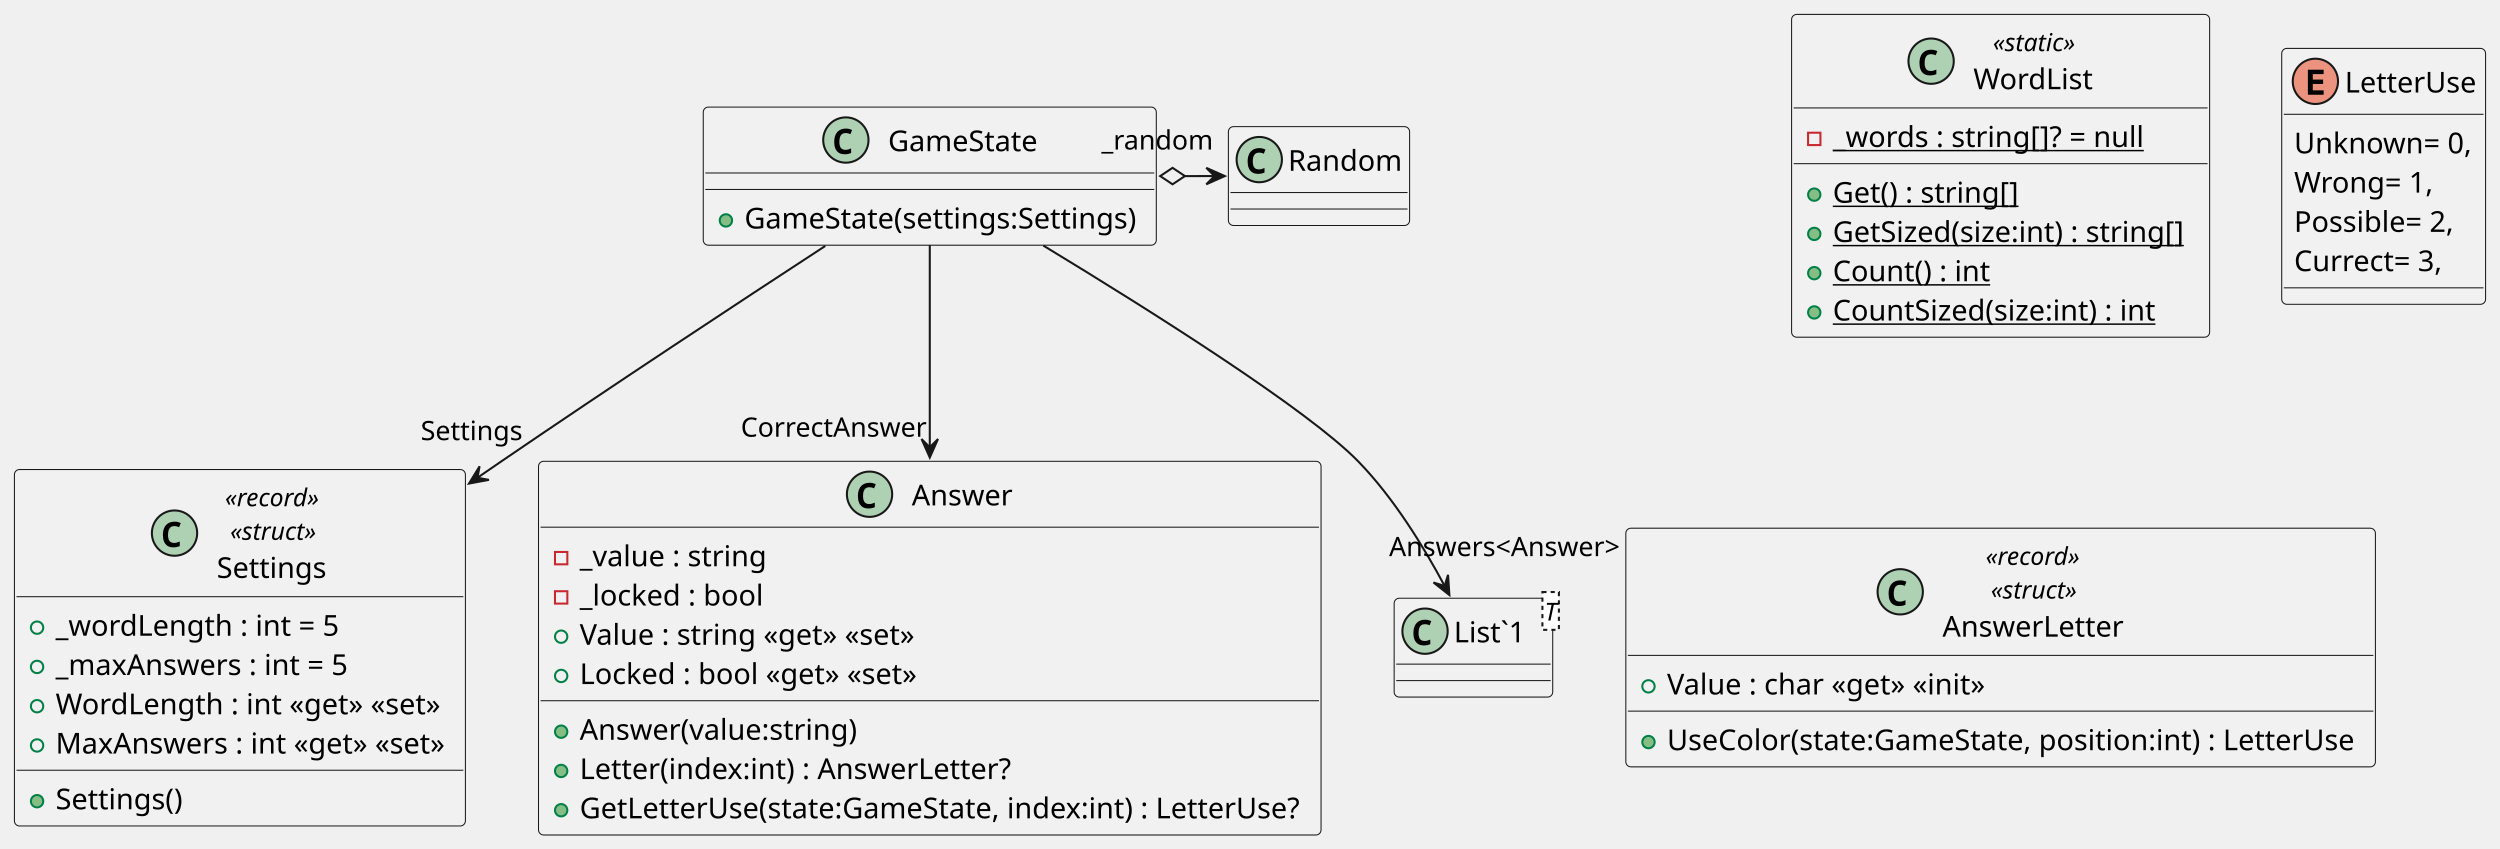
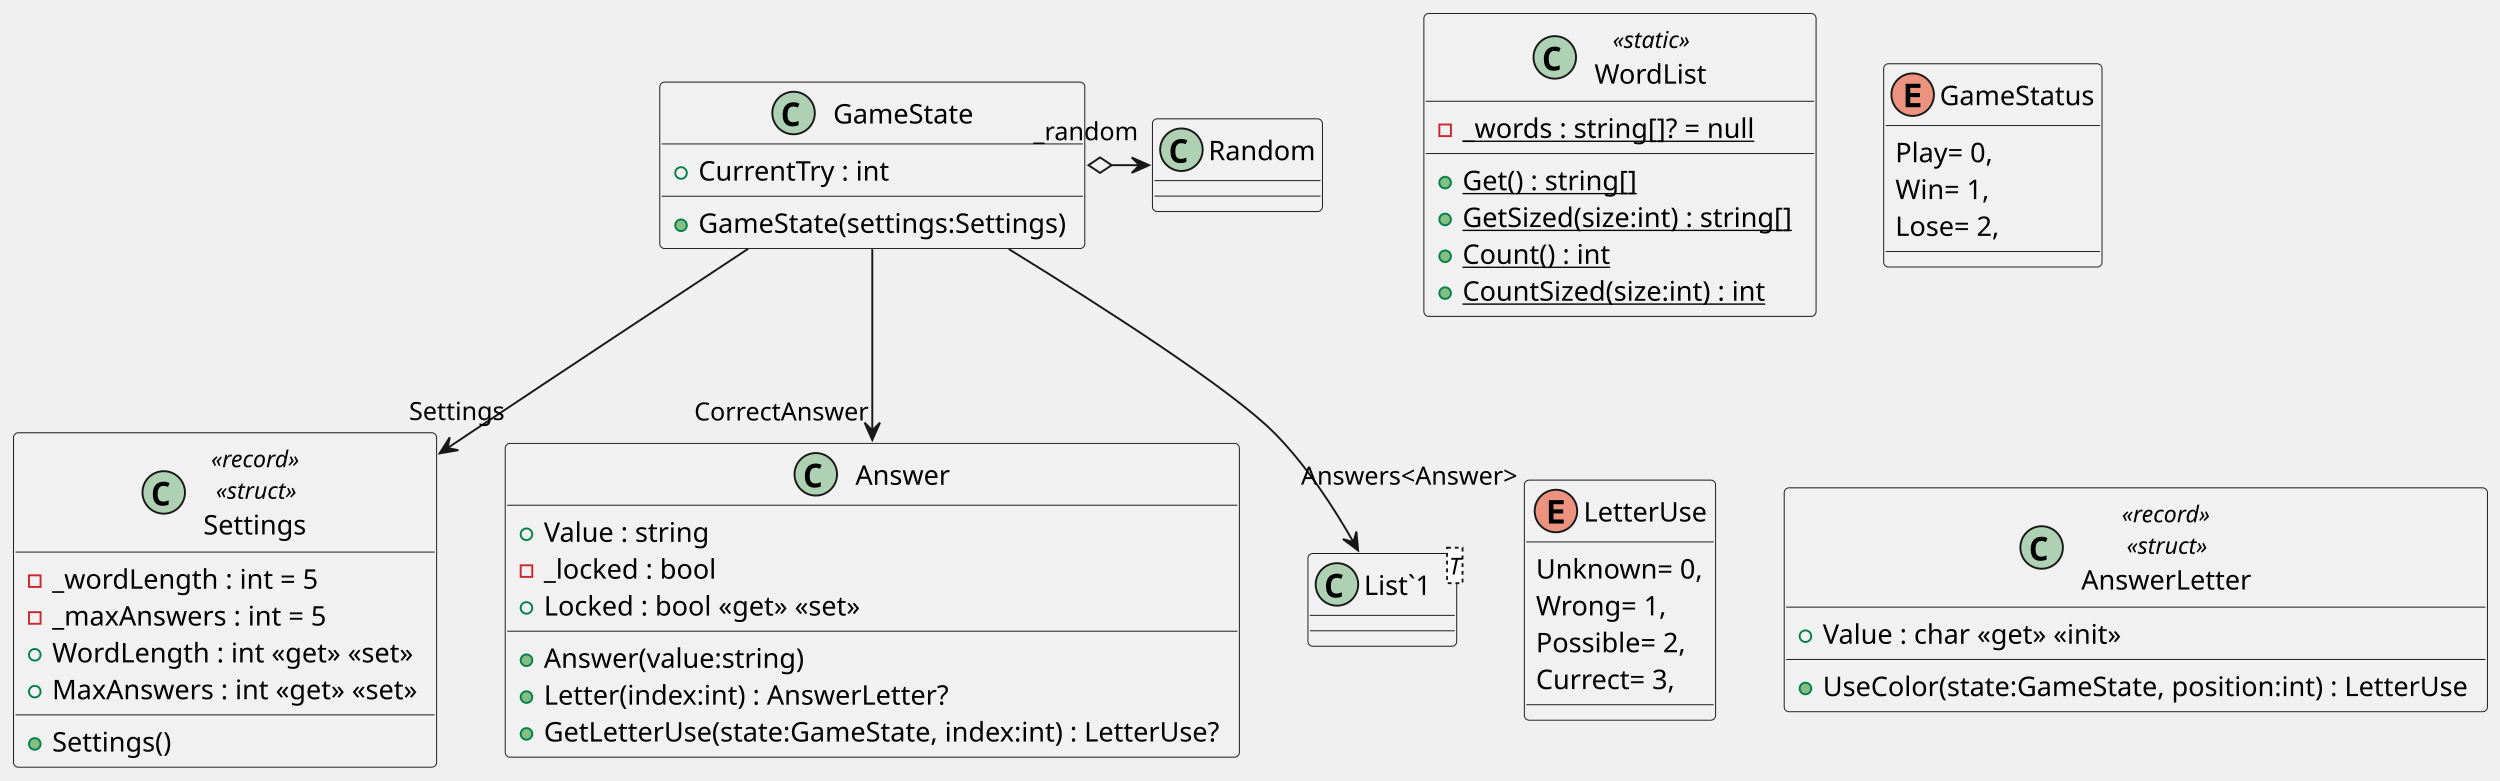
- <svg xmlns="http://www.w3.org/2000/svg" contentStyleType="text/css" height="412px" preserveAspectRatio="none" style="width:1214px;height:412px;background:#FFFFFF;" version="1.1" viewBox="0 0 1214 412" width="1214px" zoomAndPan="magnify">
+ <svg xmlns="http://www.w3.org/2000/svg" contentStyleType="text/css" height="404px" preserveAspectRatio="none" style="width:1294px;height:404px;background:#FFFFFF;" version="1.1" viewBox="0 0 1294 404" width="1294px" zoomAndPan="magnify">
  <defs />
  <g>
    <g id="elem_Settings">
-       <rect codeLine="1" fill="#F1F1F1" height="173.096" id="Settings" rx="2.5" ry="2.5" style="stroke:#181818;stroke-width:0.5;" width="219" x="7" y="228" />
-       <ellipse cx="84.75" cy="258.878" fill="#ADD1B2" rx="11" ry="11" style="stroke:#181818;stroke-width:1.0;" />
-       <path d="M84.219,265.8 Q82.469,265.8 81.328,265.066 Q80.203,264.316 79.641,262.972 Q79.094,261.612 79.094,259.816 Q79.094,257.784 79.75,256.331 Q80.406,254.878 81.688,254.097 Q82.969,253.316 84.844,253.316 Q85.734,253.316 86.406,253.503 Q87.078,253.675 87.766,254.019 L86.953,256.034 Q86.328,255.722 85.781,255.597 Q85.25,255.472 84.766,255.472 Q83.594,255.472 82.891,256.003 Q82.188,256.534 81.891,257.487 Q81.594,258.441 81.594,259.706 Q81.594,261.722 82.312,262.691 Q83.031,263.644 84.625,263.644 Q85.219,263.644 85.844,263.487 Q86.469,263.331 87.297,262.956 L87.297,265.175 Q86.562,265.487 85.766,265.644 Q84.984,265.8 84.219,265.8 Z " fill="#000000" />
-       <text fill="#000000" font-family="sans-serif" font-size="12" font-style="italic" lengthAdjust="spacing" textLength="47" x="109.25" y="245.828">«record»</text>
-       <text fill="#000000" font-family="sans-serif" font-size="12" font-style="italic" lengthAdjust="spacing" textLength="42" x="111.75" y="262.172">«struct»</text>
-       <text fill="#000000" font-family="sans-serif" font-size="14" lengthAdjust="spacing" textLength="55" x="105.25" y="280.654">Settings</text>
-       <line style="stroke:#181818;stroke-width:0.5;" x1="8" x2="225" y1="289.756" y2="289.756" />
-       <ellipse cx="18" cy="304.79" fill="none" rx="3" ry="3" style="stroke:#038048;stroke-width:1.0;" />
-       <text fill="#000000" font-family="sans-serif" font-size="14" lengthAdjust="spacing" textLength="141" x="27" y="308.722">_wordLength : int = 5</text>
-       <ellipse cx="18" cy="323.858" fill="none" rx="3" ry="3" style="stroke:#038048;stroke-width:1.0;" />
-       <text fill="#000000" font-family="sans-serif" font-size="14" lengthAdjust="spacing" textLength="145" x="27" y="327.79">_maxAnswers : int = 5</text>
-       <ellipse cx="18" cy="342.926" fill="none" rx="3" ry="3" style="stroke:#038048;stroke-width:1.0;" />
-       <text fill="#000000" font-family="sans-serif" font-size="14" lengthAdjust="spacing" textLength="191" x="27" y="346.858">WordLength : int «get» «set»</text>
-       <ellipse cx="18" cy="361.994" fill="none" rx="3" ry="3" style="stroke:#038048;stroke-width:1.0;" />
-       <text fill="#000000" font-family="sans-serif" font-size="14" lengthAdjust="spacing" textLength="193" x="27" y="365.926">MaxAnswers : int «get» «set»</text>
-       <line style="stroke:#181818;stroke-width:0.5;" x1="8" x2="225" y1="374.028" y2="374.028" />
-       <ellipse cx="18" cy="389.062" fill="#84BE84" rx="3" ry="3" style="stroke:#038048;stroke-width:1.0;" />
-       <text fill="#000000" font-family="sans-serif" font-size="14" lengthAdjust="spacing" textLength="63" x="27" y="392.994">Settings()</text>
+       <rect codeLine="1" fill="#F1F1F1" height="173.096" id="Settings" rx="2.5" ry="2.5" style="stroke:#181818;stroke-width:0.5;" width="219" x="7" y="224" />
+       <ellipse cx="84.75" cy="254.878" fill="#ADD1B2" rx="11" ry="11" style="stroke:#181818;stroke-width:1.0;" />
+       <path d="M84.219,261.8 Q82.469,261.8 81.328,261.066 Q80.203,260.316 79.641,258.972 Q79.094,257.612 79.094,255.816 Q79.094,253.784 79.75,252.331 Q80.406,250.878 81.688,250.097 Q82.969,249.316 84.844,249.316 Q85.734,249.316 86.406,249.503 Q87.078,249.675 87.766,250.019 L86.953,252.034 Q86.328,251.722 85.781,251.597 Q85.25,251.472 84.766,251.472 Q83.594,251.472 82.891,252.003 Q82.188,252.534 81.891,253.487 Q81.594,254.441 81.594,255.706 Q81.594,257.722 82.312,258.691 Q83.031,259.644 84.625,259.644 Q85.219,259.644 85.844,259.487 Q86.469,259.331 87.297,258.956 L87.297,261.175 Q86.562,261.487 85.766,261.644 Q84.984,261.8 84.219,261.8 Z " fill="#000000" />
+       <text fill="#000000" font-family="sans-serif" font-size="12" font-style="italic" lengthAdjust="spacing" textLength="47" x="109.25" y="241.828">«record»</text>
+       <text fill="#000000" font-family="sans-serif" font-size="12" font-style="italic" lengthAdjust="spacing" textLength="42" x="111.75" y="258.172">«struct»</text>
+       <text fill="#000000" font-family="sans-serif" font-size="14" lengthAdjust="spacing" textLength="55" x="105.25" y="276.654">Settings</text>
+       <line style="stroke:#181818;stroke-width:0.5;" x1="8" x2="225" y1="285.756" y2="285.756" />
+       <rect fill="none" height="6" style="stroke:#C82930;stroke-width:1.0;" width="6" x="15" y="297.79" />
+       <text fill="#000000" font-family="sans-serif" font-size="14" lengthAdjust="spacing" textLength="141" x="27" y="304.722">_wordLength : int = 5</text>
+       <rect fill="none" height="6" style="stroke:#C82930;stroke-width:1.0;" width="6" x="15" y="316.858" />
+       <text fill="#000000" font-family="sans-serif" font-size="14" lengthAdjust="spacing" textLength="145" x="27" y="323.79">_maxAnswers : int = 5</text>
+       <ellipse cx="18" cy="338.926" fill="none" rx="3" ry="3" style="stroke:#038048;stroke-width:1.0;" />
+       <text fill="#000000" font-family="sans-serif" font-size="14" lengthAdjust="spacing" textLength="191" x="27" y="342.858">WordLength : int «get» «set»</text>
+       <ellipse cx="18" cy="357.994" fill="none" rx="3" ry="3" style="stroke:#038048;stroke-width:1.0;" />
+       <text fill="#000000" font-family="sans-serif" font-size="14" lengthAdjust="spacing" textLength="193" x="27" y="361.926">MaxAnswers : int «get» «set»</text>
+       <line style="stroke:#181818;stroke-width:0.5;" x1="8" x2="225" y1="370.028" y2="370.028" />
+       <ellipse cx="18" cy="385.062" fill="#84BE84" rx="3" ry="3" style="stroke:#038048;stroke-width:1.0;" />
+       <text fill="#000000" font-family="sans-serif" font-size="14" lengthAdjust="spacing" textLength="63" x="27" y="388.994">Settings()</text>
    </g>
    <g id="elem_WordList">
-       <rect codeLine="1" fill="#F1F1F1" height="156.752" id="WordList" rx="2.5" ry="2.5" style="stroke:#181818;stroke-width:0.5;" width="203" x="870" y="7" />
-       <ellipse cx="937.75" cy="29.706" fill="#ADD1B2" rx="11" ry="11" style="stroke:#181818;stroke-width:1.0;" />
-       <path d="M937.219,36.628 Q935.469,36.628 934.328,35.894 Q933.203,35.144 932.641,33.8 Q932.094,32.44 932.094,30.643 Q932.094,28.612 932.75,27.159 Q933.406,25.706 934.688,24.925 Q935.969,24.143 937.844,24.143 Q938.734,24.143 939.406,24.331 Q940.078,24.503 940.766,24.847 L939.953,26.862 Q939.328,26.55 938.781,26.425 Q938.25,26.3 937.766,26.3 Q936.594,26.3 935.891,26.831 Q935.188,27.362 934.891,28.315 Q934.594,29.268 934.594,30.534 Q934.594,32.55 935.312,33.519 Q936.031,34.472 937.625,34.472 Q938.219,34.472 938.844,34.315 Q939.469,34.159 940.297,33.784 L940.297,36.003 Q939.562,36.315 938.766,36.472 Q937.984,36.628 937.219,36.628 Z " fill="#000000" />
-       <text fill="#000000" font-family="sans-serif" font-size="12" font-style="italic" lengthAdjust="spacing" textLength="40" x="967.75" y="24.828">«static»</text>
-       <text fill="#000000" font-family="sans-serif" font-size="14" lengthAdjust="spacing" textLength="59" x="958.25" y="43.31">WordList</text>
-       <line style="stroke:#181818;stroke-width:0.5;" x1="871" x2="1072" y1="52.412" y2="52.412" />
-       <rect fill="none" height="6" style="stroke:#C82930;stroke-width:1.0;" width="6" x="878" y="64.446" />
-       <text fill="#000000" font-family="sans-serif" font-size="14" lengthAdjust="spacing" text-decoration="underline" textLength="157" x="890" y="71.378">_words : string[]? = null</text>
-       <line style="stroke:#181818;stroke-width:0.5;" x1="871" x2="1072" y1="79.48" y2="79.48" />
-       <ellipse cx="881" cy="94.514" fill="#84BE84" rx="3" ry="3" style="stroke:#038048;stroke-width:1.0;" />
-       <text fill="#000000" font-family="sans-serif" font-size="14" lengthAdjust="spacing" text-decoration="underline" textLength="93" x="890" y="98.446">Get() : string[]</text>
-       <ellipse cx="881" cy="113.582" fill="#84BE84" rx="3" ry="3" style="stroke:#038048;stroke-width:1.0;" />
-       <text fill="#000000" font-family="sans-serif" font-size="14" lengthAdjust="spacing" text-decoration="underline" textLength="177" x="890" y="117.514">GetSized(size:int) : string[]</text>
-       <ellipse cx="881" cy="132.65" fill="#84BE84" rx="3" ry="3" style="stroke:#038048;stroke-width:1.0;" />
-       <text fill="#000000" font-family="sans-serif" font-size="14" lengthAdjust="spacing" text-decoration="underline" textLength="78" x="890" y="136.582">Count() : int</text>
-       <ellipse cx="881" cy="151.718" fill="#84BE84" rx="3" ry="3" style="stroke:#038048;stroke-width:1.0;" />
-       <text fill="#000000" font-family="sans-serif" font-size="14" lengthAdjust="spacing" text-decoration="underline" textLength="162" x="890" y="155.65">CountSized(size:int) : int</text>
+       <rect codeLine="1" fill="#F1F1F1" height="156.752" id="WordList" rx="2.5" ry="2.5" style="stroke:#181818;stroke-width:0.5;" width="203" x="737" y="7" />
+       <ellipse cx="804.75" cy="29.706" fill="#ADD1B2" rx="11" ry="11" style="stroke:#181818;stroke-width:1.0;" />
+       <path d="M804.219,36.628 Q802.469,36.628 801.328,35.894 Q800.203,35.144 799.641,33.8 Q799.094,32.44 799.094,30.643 Q799.094,28.612 799.75,27.159 Q800.406,25.706 801.688,24.925 Q802.969,24.143 804.844,24.143 Q805.734,24.143 806.406,24.331 Q807.078,24.503 807.766,24.847 L806.953,26.862 Q806.328,26.55 805.781,26.425 Q805.25,26.3 804.766,26.3 Q803.594,26.3 802.891,26.831 Q802.188,27.362 801.891,28.315 Q801.594,29.268 801.594,30.534 Q801.594,32.55 802.312,33.519 Q803.031,34.472 804.625,34.472 Q805.219,34.472 805.844,34.315 Q806.469,34.159 807.297,33.784 L807.297,36.003 Q806.562,36.315 805.766,36.472 Q804.984,36.628 804.219,36.628 Z " fill="#000000" />
+       <text fill="#000000" font-family="sans-serif" font-size="12" font-style="italic" lengthAdjust="spacing" textLength="40" x="834.75" y="24.828">«static»</text>
+       <text fill="#000000" font-family="sans-serif" font-size="14" lengthAdjust="spacing" textLength="59" x="825.25" y="43.31">WordList</text>
+       <line style="stroke:#181818;stroke-width:0.5;" x1="738" x2="939" y1="52.412" y2="52.412" />
+       <rect fill="none" height="6" style="stroke:#C82930;stroke-width:1.0;" width="6" x="745" y="64.446" />
+       <text fill="#000000" font-family="sans-serif" font-size="14" lengthAdjust="spacing" text-decoration="underline" textLength="157" x="757" y="71.378">_words : string[]? = null</text>
+       <line style="stroke:#181818;stroke-width:0.5;" x1="738" x2="939" y1="79.48" y2="79.48" />
+       <ellipse cx="748" cy="94.514" fill="#84BE84" rx="3" ry="3" style="stroke:#038048;stroke-width:1.0;" />
+       <text fill="#000000" font-family="sans-serif" font-size="14" lengthAdjust="spacing" text-decoration="underline" textLength="93" x="757" y="98.446">Get() : string[]</text>
+       <ellipse cx="748" cy="113.582" fill="#84BE84" rx="3" ry="3" style="stroke:#038048;stroke-width:1.0;" />
+       <text fill="#000000" font-family="sans-serif" font-size="14" lengthAdjust="spacing" text-decoration="underline" textLength="177" x="757" y="117.514">GetSized(size:int) : string[]</text>
+       <ellipse cx="748" cy="132.65" fill="#84BE84" rx="3" ry="3" style="stroke:#038048;stroke-width:1.0;" />
+       <text fill="#000000" font-family="sans-serif" font-size="14" lengthAdjust="spacing" text-decoration="underline" textLength="78" x="757" y="136.582">Count() : int</text>
+       <ellipse cx="748" cy="151.718" fill="#84BE84" rx="3" ry="3" style="stroke:#038048;stroke-width:1.0;" />
+       <text fill="#000000" font-family="sans-serif" font-size="14" lengthAdjust="spacing" text-decoration="underline" textLength="162" x="757" y="155.65">CountSized(size:int) : int</text>
    </g>
    <g id="elem_Answer">
-       <rect codeLine="1" fill="#F1F1F1" height="181.475" id="Answer" rx="2.5" ry="2.5" style="stroke:#181818;stroke-width:0.5;" width="380" x="261.5" y="224" />
-       <ellipse cx="422.25" cy="240" fill="#ADD1B2" rx="11" ry="11" style="stroke:#181818;stroke-width:1.0;" />
-       <path d="M421.719,246.922 Q419.969,246.922 418.828,246.188 Q417.703,245.438 417.141,244.094 Q416.594,242.734 416.594,240.938 Q416.594,238.906 417.25,237.453 Q417.906,236 419.188,235.219 Q420.469,234.438 422.344,234.438 Q423.234,234.438 423.906,234.625 Q424.578,234.797 425.266,235.141 L424.453,237.156 Q423.828,236.844 423.281,236.719 Q422.75,236.594 422.266,236.594 Q421.094,236.594 420.391,237.125 Q419.688,237.656 419.391,238.609 Q419.094,239.562 419.094,240.828 Q419.094,242.844 419.812,243.812 Q420.531,244.766 422.125,244.766 Q422.719,244.766 423.344,244.609 Q423.969,244.453 424.797,244.078 L424.797,246.297 Q424.062,246.609 423.266,246.766 Q422.484,246.922 421.719,246.922 Z " fill="#000000" />
-       <text fill="#000000" font-family="sans-serif" font-size="14" lengthAdjust="spacing" textLength="50" x="442.75" y="245.432">Answer</text>
-       <line style="stroke:#181818;stroke-width:0.5;" x1="262.5" x2="640.5" y1="256" y2="256" />
-       <rect fill="none" height="6" style="stroke:#C82930;stroke-width:1.0;" width="6" x="269.5" y="268.034" />
-       <text fill="#000000" font-family="sans-serif" font-size="14" lengthAdjust="spacing" textLength="94" x="281.5" y="274.966">_value : string</text>
-       <rect fill="none" height="6" style="stroke:#C82930;stroke-width:1.0;" width="6" x="269.5" y="287.102" />
-       <text fill="#000000" font-family="sans-serif" font-size="14" lengthAdjust="spacing" textLength="90" x="281.5" y="294.034">_locked : bool</text>
-       <ellipse cx="272.5" cy="309.17" fill="none" rx="3" ry="3" style="stroke:#038048;stroke-width:1.0;" />
-       <text fill="#000000" font-family="sans-serif" font-size="14" lengthAdjust="spacing" textLength="167" x="281.5" y="313.102">Value : string «get» «set»</text>
-       <ellipse cx="272.5" cy="328.238" fill="none" rx="3" ry="3" style="stroke:#038048;stroke-width:1.0;" />
-       <text fill="#000000" font-family="sans-serif" font-size="14" lengthAdjust="spacing" textLength="165" x="281.5" y="332.17">Locked : bool «get» «set»</text>
-       <line style="stroke:#181818;stroke-width:0.5;" x1="262.5" x2="640.5" y1="340.272" y2="340.272" />
-       <ellipse cx="272.5" cy="355.306" fill="#84BE84" rx="3" ry="3" style="stroke:#038048;stroke-width:1.0;" />
-       <text fill="#000000" font-family="sans-serif" font-size="14" lengthAdjust="spacing" textLength="138" x="281.5" y="359.238">Answer(value:string)</text>
-       <ellipse cx="272.5" cy="374.373" fill="#84BE84" rx="3" ry="3" style="stroke:#038048;stroke-width:1.0;" />
-       <text fill="#000000" font-family="sans-serif" font-size="14" lengthAdjust="spacing" textLength="213" x="281.5" y="378.305">Letter(index:int) : AnswerLetter?</text>
-       <ellipse cx="272.5" cy="393.442" fill="#84BE84" rx="3" ry="3" style="stroke:#038048;stroke-width:1.0;" />
-       <text fill="#000000" font-family="sans-serif" font-size="14" lengthAdjust="spacing" textLength="354" x="281.5" y="397.373">GetLetterUse(state:GameState, index:int) : LetterUse?</text>
+       <rect codeLine="1" fill="#F1F1F1" height="162.407" id="Answer" rx="2.5" ry="2.5" style="stroke:#181818;stroke-width:0.5;" width="380" x="261.5" y="229.5" />
+       <ellipse cx="422.25" cy="245.5" fill="#ADD1B2" rx="11" ry="11" style="stroke:#181818;stroke-width:1.0;" />
+       <path d="M421.719,252.422 Q419.969,252.422 418.828,251.688 Q417.703,250.938 417.141,249.594 Q416.594,248.234 416.594,246.438 Q416.594,244.406 417.25,242.953 Q417.906,241.5 419.188,240.719 Q420.469,239.938 422.344,239.938 Q423.234,239.938 423.906,240.125 Q424.578,240.297 425.266,240.641 L424.453,242.656 Q423.828,242.344 423.281,242.219 Q422.75,242.094 422.266,242.094 Q421.094,242.094 420.391,242.625 Q419.688,243.156 419.391,244.109 Q419.094,245.062 419.094,246.328 Q419.094,248.344 419.812,249.312 Q420.531,250.266 422.125,250.266 Q422.719,250.266 423.344,250.109 Q423.969,249.953 424.797,249.578 L424.797,251.797 Q424.062,252.109 423.266,252.266 Q422.484,252.422 421.719,252.422 Z " fill="#000000" />
+       <text fill="#000000" font-family="sans-serif" font-size="14" lengthAdjust="spacing" textLength="50" x="442.75" y="250.932">Answer</text>
+       <line style="stroke:#181818;stroke-width:0.5;" x1="262.5" x2="640.5" y1="261.5" y2="261.5" />
+       <ellipse cx="272.5" cy="276.534" fill="none" rx="3" ry="3" style="stroke:#038048;stroke-width:1.0;" />
+       <text fill="#000000" font-family="sans-serif" font-size="14" lengthAdjust="spacing" textLength="89" x="281.5" y="280.466">Value : string</text>
+       <rect fill="none" height="6" style="stroke:#C82930;stroke-width:1.0;" width="6" x="269.5" y="292.602" />
+       <text fill="#000000" font-family="sans-serif" font-size="14" lengthAdjust="spacing" textLength="90" x="281.5" y="299.534">_locked : bool</text>
+       <ellipse cx="272.5" cy="314.67" fill="none" rx="3" ry="3" style="stroke:#038048;stroke-width:1.0;" />
+       <text fill="#000000" font-family="sans-serif" font-size="14" lengthAdjust="spacing" textLength="165" x="281.5" y="318.602">Locked : bool «get» «set»</text>
+       <line style="stroke:#181818;stroke-width:0.5;" x1="262.5" x2="640.5" y1="326.704" y2="326.704" />
+       <ellipse cx="272.5" cy="341.738" fill="#84BE84" rx="3" ry="3" style="stroke:#038048;stroke-width:1.0;" />
+       <text fill="#000000" font-family="sans-serif" font-size="14" lengthAdjust="spacing" textLength="138" x="281.5" y="345.67">Answer(value:string)</text>
+       <ellipse cx="272.5" cy="360.806" fill="#84BE84" rx="3" ry="3" style="stroke:#038048;stroke-width:1.0;" />
+       <text fill="#000000" font-family="sans-serif" font-size="14" lengthAdjust="spacing" textLength="213" x="281.5" y="364.738">Letter(index:int) : AnswerLetter?</text>
+       <ellipse cx="272.5" cy="379.873" fill="#84BE84" rx="3" ry="3" style="stroke:#038048;stroke-width:1.0;" />
+       <text fill="#000000" font-family="sans-serif" font-size="14" lengthAdjust="spacing" textLength="354" x="281.5" y="383.805">GetLetterUse(state:GameState, index:int) : LetterUse?</text>
    </g>
    <g id="elem_GameState">
-       <rect codeLine="1" fill="#F1F1F1" height="67.068" id="GameState" rx="2.5" ry="2.5" style="stroke:#181818;stroke-width:0.5;" width="220" x="341.5" y="52" />
-       <ellipse cx="410.75" cy="68" fill="#ADD1B2" rx="11" ry="11" style="stroke:#181818;stroke-width:1.0;" />
-       <path d="M410.219,74.922 Q408.469,74.922 407.328,74.188 Q406.203,73.438 405.641,72.094 Q405.094,70.734 405.094,68.938 Q405.094,66.906 405.75,65.453 Q406.406,64 407.688,63.219 Q408.969,62.438 410.844,62.438 Q411.734,62.438 412.406,62.625 Q413.078,62.797 413.766,63.141 L412.953,65.156 Q412.328,64.844 411.781,64.719 Q411.25,64.594 410.766,64.594 Q409.594,64.594 408.891,65.125 Q408.188,65.656 407.891,66.609 Q407.594,67.562 407.594,68.828 Q407.594,70.844 408.312,71.812 Q409.031,72.766 410.625,72.766 Q411.219,72.766 411.844,72.609 Q412.469,72.453 413.297,72.078 L413.297,74.297 Q412.562,74.609 411.766,74.766 Q410.984,74.922 410.219,74.922 Z " fill="#000000" />
-       <text fill="#000000" font-family="sans-serif" font-size="14" lengthAdjust="spacing" textLength="73" x="431.25" y="73.432">GameState</text>
-       <line style="stroke:#181818;stroke-width:0.5;" x1="342.5" x2="560.5" y1="84" y2="84" />
-       <line style="stroke:#181818;stroke-width:0.5;" x1="342.5" x2="560.5" y1="92" y2="92" />
-       <ellipse cx="352.5" cy="107.034" fill="#84BE84" rx="3" ry="3" style="stroke:#038048;stroke-width:1.0;" />
-       <text fill="#000000" font-family="sans-serif" font-size="14" lengthAdjust="spacing" textLength="194" x="361.5" y="110.966">GameState(settings:Settings)</text>
+       <rect codeLine="1" fill="#F1F1F1" height="86.136" id="GameState" rx="2.5" ry="2.5" style="stroke:#181818;stroke-width:0.5;" width="220" x="341.5" y="42.5" />
+       <ellipse cx="410.75" cy="58.5" fill="#ADD1B2" rx="11" ry="11" style="stroke:#181818;stroke-width:1.0;" />
+       <path d="M410.219,65.422 Q408.469,65.422 407.328,64.688 Q406.203,63.938 405.641,62.594 Q405.094,61.234 405.094,59.438 Q405.094,57.406 405.75,55.953 Q406.406,54.5 407.688,53.719 Q408.969,52.938 410.844,52.938 Q411.734,52.938 412.406,53.125 Q413.078,53.297 413.766,53.641 L412.953,55.656 Q412.328,55.344 411.781,55.219 Q411.25,55.094 410.766,55.094 Q409.594,55.094 408.891,55.625 Q408.188,56.156 407.891,57.109 Q407.594,58.062 407.594,59.328 Q407.594,61.344 408.312,62.312 Q409.031,63.266 410.625,63.266 Q411.219,63.266 411.844,63.109 Q412.469,62.953 413.297,62.578 L413.297,64.797 Q412.562,65.109 411.766,65.266 Q410.984,65.422 410.219,65.422 Z " fill="#000000" />
+       <text fill="#000000" font-family="sans-serif" font-size="14" lengthAdjust="spacing" textLength="73" x="431.25" y="63.932">GameState</text>
+       <line style="stroke:#181818;stroke-width:0.5;" x1="342.5" x2="560.5" y1="74.5" y2="74.5" />
+       <ellipse cx="352.5" cy="89.534" fill="none" rx="3" ry="3" style="stroke:#038048;stroke-width:1.0;" />
+       <text fill="#000000" font-family="sans-serif" font-size="14" lengthAdjust="spacing" textLength="103" x="361.5" y="93.466">CurrentTry : int</text>
+       <line style="stroke:#181818;stroke-width:0.5;" x1="342.5" x2="560.5" y1="101.568" y2="101.568" />
+       <ellipse cx="352.5" cy="116.602" fill="#84BE84" rx="3" ry="3" style="stroke:#038048;stroke-width:1.0;" />
+       <text fill="#000000" font-family="sans-serif" font-size="14" lengthAdjust="spacing" textLength="194" x="361.5" y="120.534">GameState(settings:Settings)</text>
    </g>
    <g id="elem_List`1">
-       <rect codeLine="4" fill="#F1F1F1" height="48" id="List`1" rx="2.5" ry="2.5" style="stroke:#181818;stroke-width:0.5;" width="77" x="677" y="290.5" />
-       <ellipse cx="692" cy="306.5" fill="#ADD1B2" rx="11" ry="11" style="stroke:#181818;stroke-width:1.0;" />
-       <path d="M691.469,313.422 Q689.719,313.422 688.578,312.688 Q687.453,311.938 686.891,310.594 Q686.344,309.234 686.344,307.438 Q686.344,305.406 687,303.953 Q687.656,302.5 688.938,301.719 Q690.219,300.938 692.094,300.938 Q692.984,300.938 693.656,301.125 Q694.328,301.297 695.016,301.641 L694.203,303.656 Q693.578,303.344 693.031,303.219 Q692.5,303.094 692.016,303.094 Q690.844,303.094 690.141,303.625 Q689.438,304.156 689.141,305.109 Q688.844,306.062 688.844,307.328 Q688.844,309.344 689.562,310.312 Q690.281,311.266 691.875,311.266 Q692.469,311.266 693.094,311.109 Q693.719,310.953 694.547,310.578 L694.547,312.797 Q693.812,313.109 693.016,313.266 Q692.234,313.422 691.469,313.422 Z " fill="#000000" />
-       <text fill="#000000" font-family="sans-serif" font-size="14" lengthAdjust="spacing" textLength="35" x="706" y="311.932">List`1</text>
-       <rect fill="#FFFFFF" height="18.344" style="stroke:#181818;stroke-width:1.0;stroke-dasharray:2.0,2.0;" width="8" x="749" y="287.5" />
-       <text fill="#000000" font-family="sans-serif" font-size="12" font-style="italic" lengthAdjust="spacing" textLength="6" x="750" y="301.328">T</text>
-       <line style="stroke:#181818;stroke-width:0.5;" x1="678" x2="753" y1="322.5" y2="322.5" />
-       <line style="stroke:#181818;stroke-width:0.5;" x1="678" x2="753" y1="330.5" y2="330.5" />
+       <rect codeLine="5" fill="#F1F1F1" height="48" id="List`1" rx="2.5" ry="2.5" style="stroke:#181818;stroke-width:0.5;" width="77" x="677" y="286.5" />
+       <ellipse cx="692" cy="302.5" fill="#ADD1B2" rx="11" ry="11" style="stroke:#181818;stroke-width:1.0;" />
+       <path d="M691.469,309.422 Q689.719,309.422 688.578,308.688 Q687.453,307.938 686.891,306.594 Q686.344,305.234 686.344,303.438 Q686.344,301.406 687,299.953 Q687.656,298.5 688.938,297.719 Q690.219,296.938 692.094,296.938 Q692.984,296.938 693.656,297.125 Q694.328,297.297 695.016,297.641 L694.203,299.656 Q693.578,299.344 693.031,299.219 Q692.5,299.094 692.016,299.094 Q690.844,299.094 690.141,299.625 Q689.438,300.156 689.141,301.109 Q688.844,302.062 688.844,303.328 Q688.844,305.344 689.562,306.312 Q690.281,307.266 691.875,307.266 Q692.469,307.266 693.094,307.109 Q693.719,306.953 694.547,306.578 L694.547,308.797 Q693.812,309.109 693.016,309.266 Q692.234,309.422 691.469,309.422 Z " fill="#000000" />
+       <text fill="#000000" font-family="sans-serif" font-size="14" lengthAdjust="spacing" textLength="35" x="706" y="307.932">List`1</text>
+       <rect fill="#FFFFFF" height="18.344" style="stroke:#181818;stroke-width:1.0;stroke-dasharray:2.0,2.0;" width="8" x="749" y="283.5" />
+       <text fill="#000000" font-family="sans-serif" font-size="12" font-style="italic" lengthAdjust="spacing" textLength="6" x="750" y="297.328">T</text>
+       <line style="stroke:#181818;stroke-width:0.5;" x1="678" x2="753" y1="318.5" y2="318.5" />
+       <line style="stroke:#181818;stroke-width:0.5;" x1="678" x2="753" y1="326.5" y2="326.5" />
    </g>
    <g id="elem_Random">
      <rect fill="#F1F1F1" height="48" id="Random" rx="2.5" ry="2.5" style="stroke:#181818;stroke-width:0.5;" width="88" x="596.5" y="61.5" />
      <ellipse cx="611.5" cy="77.5" fill="#ADD1B2" rx="11" ry="11" style="stroke:#181818;stroke-width:1.0;" />
      <path d="M610.969,84.422 Q609.219,84.422 608.078,83.688 Q606.953,82.938 606.391,81.594 Q605.844,80.234 605.844,78.438 Q605.844,76.406 606.5,74.953 Q607.156,73.5 608.438,72.719 Q609.719,71.938 611.594,71.938 Q612.484,71.938 613.156,72.125 Q613.828,72.297 614.516,72.641 L613.703,74.656 Q613.078,74.344 612.531,74.219 Q612,74.094 611.516,74.094 Q610.344,74.094 609.641,74.625 Q608.938,75.156 608.641,76.109 Q608.344,77.062 608.344,78.328 Q608.344,80.344 609.062,81.312 Q609.781,82.266 611.375,82.266 Q611.969,82.266 612.594,82.109 Q613.219,81.953 614.047,81.578 L614.047,83.797 Q613.312,84.109 612.516,84.266 Q611.734,84.422 610.969,84.422 Z " fill="#000000" />
      <text fill="#000000" font-family="sans-serif" font-size="14" lengthAdjust="spacing" textLength="56" x="625.5" y="82.932">Random</text>
      <line style="stroke:#181818;stroke-width:0.5;" x1="597.5" x2="683.5" y1="93.5" y2="93.5" />
      <line style="stroke:#181818;stroke-width:0.5;" x1="597.5" x2="683.5" y1="101.5" y2="101.5" />
    </g>
+     <g id="elem_GameStatus">
+       <rect codeLine="1" fill="#F1F1F1" height="105.204" id="GameStatus" rx="2.5" ry="2.5" style="stroke:#181818;stroke-width:0.5;" width="113" x="975" y="33" />
+       <ellipse cx="990" cy="49" fill="#EB937F" rx="11" ry="11" style="stroke:#181818;stroke-width:1.0;" />
+       <path d="M986.359,55.5 L986.359,43.359 L994.016,43.359 L994.016,45.484 L988.734,45.484 L988.734,48.141 L993.75,48.141 L993.75,50.266 L988.734,50.266 L988.734,53.375 L994.016,53.375 L994.016,55.5 L986.359,55.5 Z " fill="#000000" />
+       <text fill="#000000" font-family="sans-serif" font-size="14" lengthAdjust="spacing" textLength="81" x="1004" y="54.432">GameStatus</text>
+       <line style="stroke:#181818;stroke-width:0.5;" x1="976" x2="1087" y1="65" y2="65" />
+       <text fill="#000000" font-family="sans-serif" font-size="14" lengthAdjust="spacing" textLength="51" x="981" y="83.966">Play= 0,</text>
+       <text fill="#000000" font-family="sans-serif" font-size="14" lengthAdjust="spacing" textLength="50" x="981" y="103.034">Win= 1,</text>
+       <text fill="#000000" font-family="sans-serif" font-size="14" lengthAdjust="spacing" textLength="54" x="981" y="122.102">Lose= 2,</text>
+       <line style="stroke:#181818;stroke-width:0.5;" x1="976" x2="1087" y1="130.204" y2="130.204" />
+     </g>
    <g id="elem_LetterUse">
-       <rect codeLine="1" fill="#F1F1F1" height="124.272" id="LetterUse" rx="2.5" ry="2.5" style="stroke:#181818;stroke-width:0.5;" width="99" x="1108" y="23.5" />
-       <ellipse cx="1124.35" cy="39.5" fill="#EB937F" rx="11" ry="11" style="stroke:#181818;stroke-width:1.0;" />
-       <path d="M1120.709,46 L1120.709,33.859 L1128.366,33.859 L1128.366,35.984 L1123.084,35.984 L1123.084,38.641 L1128.1,38.641 L1128.1,40.766 L1123.084,40.766 L1123.084,43.875 L1128.366,43.875 L1128.366,46 L1120.709,46 Z " fill="#000000" />
-       <text fill="#000000" font-family="sans-serif" font-size="14" lengthAdjust="spacing" textLength="64" x="1138.65" y="44.932">LetterUse</text>
-       <line style="stroke:#181818;stroke-width:0.5;" x1="1109" x2="1206" y1="55.5" y2="55.5" />
-       <text fill="#000000" font-family="sans-serif" font-size="14" lengthAdjust="spacing" textLength="87" x="1114" y="74.466">Unknown= 0,</text>
-       <text fill="#000000" font-family="sans-serif" font-size="14" lengthAdjust="spacing" textLength="69" x="1114" y="93.534">Wrong= 1,</text>
-       <text fill="#000000" font-family="sans-serif" font-size="14" lengthAdjust="spacing" textLength="79" x="1114" y="112.602">Possible= 2,</text>
-       <text fill="#000000" font-family="sans-serif" font-size="14" lengthAdjust="spacing" textLength="74" x="1114" y="131.67">Currect= 3,</text>
-       <line style="stroke:#181818;stroke-width:0.5;" x1="1109" x2="1206" y1="139.772" y2="139.772" />
+       <rect codeLine="1" fill="#F1F1F1" height="124.272" id="LetterUse" rx="2.5" ry="2.5" style="stroke:#181818;stroke-width:0.5;" width="99" x="789" y="248.5" />
+       <ellipse cx="805.35" cy="264.5" fill="#EB937F" rx="11" ry="11" style="stroke:#181818;stroke-width:1.0;" />
+       <path d="M801.709,271 L801.709,258.859 L809.366,258.859 L809.366,260.984 L804.084,260.984 L804.084,263.641 L809.1,263.641 L809.1,265.766 L804.084,265.766 L804.084,268.875 L809.366,268.875 L809.366,271 L801.709,271 Z " fill="#000000" />
+       <text fill="#000000" font-family="sans-serif" font-size="14" lengthAdjust="spacing" textLength="64" x="819.65" y="269.932">LetterUse</text>
+       <line style="stroke:#181818;stroke-width:0.5;" x1="790" x2="887" y1="280.5" y2="280.5" />
+       <text fill="#000000" font-family="sans-serif" font-size="14" lengthAdjust="spacing" textLength="87" x="795" y="299.466">Unknown= 0,</text>
+       <text fill="#000000" font-family="sans-serif" font-size="14" lengthAdjust="spacing" textLength="69" x="795" y="318.534">Wrong= 1,</text>
+       <text fill="#000000" font-family="sans-serif" font-size="14" lengthAdjust="spacing" textLength="79" x="795" y="337.602">Possible= 2,</text>
+       <text fill="#000000" font-family="sans-serif" font-size="14" lengthAdjust="spacing" textLength="74" x="795" y="356.67">Currect= 3,</text>
+       <line style="stroke:#181818;stroke-width:0.5;" x1="790" x2="887" y1="364.772" y2="364.772" />
    </g>
    <g id="elem_AnswerLetter">
-       <rect codeLine="1" fill="#F1F1F1" height="115.892" id="AnswerLetter" rx="2.5" ry="2.5" style="stroke:#181818;stroke-width:0.5;" width="364" x="789.5" y="256.5" />
-       <ellipse cx="922.75" cy="287.378" fill="#ADD1B2" rx="11" ry="11" style="stroke:#181818;stroke-width:1.0;" />
-       <path d="M922.219,294.3 Q920.469,294.3 919.328,293.566 Q918.203,292.816 917.641,291.472 Q917.094,290.112 917.094,288.316 Q917.094,286.284 917.75,284.831 Q918.406,283.378 919.688,282.597 Q920.969,281.816 922.844,281.816 Q923.734,281.816 924.406,282.003 Q925.078,282.175 925.766,282.519 L924.953,284.534 Q924.328,284.222 923.781,284.097 Q923.25,283.972 922.766,283.972 Q921.594,283.972 920.891,284.503 Q920.188,285.034 919.891,285.987 Q919.594,286.941 919.594,288.206 Q919.594,290.222 920.312,291.191 Q921.031,292.144 922.625,292.144 Q923.219,292.144 923.844,291.987 Q924.469,291.831 925.297,291.456 L925.297,293.675 Q924.562,293.987 923.766,294.144 Q922.984,294.3 922.219,294.3 Z " fill="#000000" />
-       <text fill="#000000" font-family="sans-serif" font-size="12" font-style="italic" lengthAdjust="spacing" textLength="47" x="964.25" y="274.328">«record»</text>
-       <text fill="#000000" font-family="sans-serif" font-size="12" font-style="italic" lengthAdjust="spacing" textLength="42" x="966.75" y="290.672">«struct»</text>
-       <text fill="#000000" font-family="sans-serif" font-size="14" lengthAdjust="spacing" textLength="89" x="943.25" y="309.154">AnswerLetter</text>
-       <line style="stroke:#181818;stroke-width:0.5;" x1="790.5" x2="1152.5" y1="318.256" y2="318.256" />
-       <ellipse cx="800.5" cy="333.29" fill="none" rx="3" ry="3" style="stroke:#038048;stroke-width:1.0;" />
-       <text fill="#000000" font-family="sans-serif" font-size="14" lengthAdjust="spacing" textLength="159" x="809.5" y="337.222">Value : char «get» «init»</text>
-       <line style="stroke:#181818;stroke-width:0.5;" x1="790.5" x2="1152.5" y1="345.324" y2="345.324" />
-       <ellipse cx="800.5" cy="360.358" fill="#84BE84" rx="3" ry="3" style="stroke:#038048;stroke-width:1.0;" />
-       <text fill="#000000" font-family="sans-serif" font-size="14" lengthAdjust="spacing" textLength="338" x="809.5" y="364.29">UseColor(state:GameState, position:int) : LetterUse</text>
+       <rect codeLine="1" fill="#F1F1F1" height="115.892" id="AnswerLetter" rx="2.5" ry="2.5" style="stroke:#181818;stroke-width:0.5;" width="364" x="923.5" y="252.5" />
+       <ellipse cx="1056.75" cy="283.378" fill="#ADD1B2" rx="11" ry="11" style="stroke:#181818;stroke-width:1.0;" />
+       <path d="M1056.219,290.3 Q1054.469,290.3 1053.328,289.566 Q1052.203,288.816 1051.641,287.472 Q1051.094,286.112 1051.094,284.316 Q1051.094,282.284 1051.75,280.831 Q1052.406,279.378 1053.688,278.597 Q1054.969,277.816 1056.844,277.816 Q1057.734,277.816 1058.406,278.003 Q1059.078,278.175 1059.766,278.519 L1058.953,280.534 Q1058.328,280.222 1057.781,280.097 Q1057.25,279.972 1056.766,279.972 Q1055.594,279.972 1054.891,280.503 Q1054.188,281.034 1053.891,281.987 Q1053.594,282.941 1053.594,284.206 Q1053.594,286.222 1054.312,287.191 Q1055.031,288.144 1056.625,288.144 Q1057.219,288.144 1057.844,287.987 Q1058.469,287.831 1059.297,287.456 L1059.297,289.675 Q1058.562,289.987 1057.766,290.144 Q1056.984,290.3 1056.219,290.3 Z " fill="#000000" />
+       <text fill="#000000" font-family="sans-serif" font-size="12" font-style="italic" lengthAdjust="spacing" textLength="47" x="1098.25" y="270.328">«record»</text>
+       <text fill="#000000" font-family="sans-serif" font-size="12" font-style="italic" lengthAdjust="spacing" textLength="42" x="1100.75" y="286.672">«struct»</text>
+       <text fill="#000000" font-family="sans-serif" font-size="14" lengthAdjust="spacing" textLength="89" x="1077.25" y="305.154">AnswerLetter</text>
+       <line style="stroke:#181818;stroke-width:0.5;" x1="924.5" x2="1286.5" y1="314.256" y2="314.256" />
+       <ellipse cx="934.5" cy="329.29" fill="none" rx="3" ry="3" style="stroke:#038048;stroke-width:1.0;" />
+       <text fill="#000000" font-family="sans-serif" font-size="14" lengthAdjust="spacing" textLength="159" x="943.5" y="333.222">Value : char «get» «init»</text>
+       <line style="stroke:#181818;stroke-width:0.5;" x1="924.5" x2="1286.5" y1="341.324" y2="341.324" />
+       <ellipse cx="934.5" cy="356.358" fill="#84BE84" rx="3" ry="3" style="stroke:#038048;stroke-width:1.0;" />
+       <text fill="#000000" font-family="sans-serif" font-size="14" lengthAdjust="spacing" textLength="338" x="943.5" y="360.29">UseColor(state:GameState, position:int) : LetterUse</text>
    </g>
    <g id="link_GameState_Answer">
-       <path codeLine="6" d="M451.5,119.02 C451.5,144.87 451.5,182.4 451.5,217.61 " fill="none" id="GameState-to-Answer" style="stroke:#181818;stroke-width:1.0;" />
-       <polygon fill="#181818" points="451.5,222.18,455.5,213.18,451.5,217.18,447.5,213.18,451.5,222.18" style="stroke:#181818;stroke-width:1.0;" />
-       <text fill="#000000" font-family="sans-serif" font-size="13" lengthAdjust="spacing" textLength="88" x="359.719" y="212.062">CorrectAnswer</text>
+       <path codeLine="7" d="M451.5,128.97 C451.5,155.51 451.5,190.65 451.5,222.87 " fill="none" id="GameState-to-Answer" style="stroke:#181818;stroke-width:1.0;" />
+       <polygon fill="#181818" points="451.5,227.75,455.5,218.75,451.5,222.75,447.5,218.75,451.5,227.75" style="stroke:#181818;stroke-width:1.0;" />
+       <text fill="#000000" font-family="sans-serif" font-size="13" lengthAdjust="spacing" textLength="88" x="359.306" y="217.629">CorrectAnswer</text>
    </g>
    <g id="link_GameState_List`1">
-       <path codeLine="7" d="M506.62,119.25 C559.64,151.4 635.25,199.13 659.5,224 C676.9,241.84 691.61,265.97 701.58,284.68 " fill="none" id="GameState-to-List`1" style="stroke:#181818;stroke-width:1.0;" />
-       <polygon fill="#181818" points="703.82,288.96,703.172,279.132,701.493,284.534,696.091,282.856,703.82,288.96" style="stroke:#181818;stroke-width:1.0;" />
-       <text fill="#000000" font-family="sans-serif" font-size="13" lengthAdjust="spacing" textLength="108" x="674.539" y="270.05">Answers&lt;Answer&gt;</text>
+       <path codeLine="8" d="M522.15,128.93 C573.35,160.46 637.32,201.72 659.5,224 C676.18,240.75 690.66,263.22 700.72,280.92 " fill="none" id="GameState-to-List`1" style="stroke:#181818;stroke-width:1.0;" />
+       <polygon fill="#181818" points="702.96,284.93,702.061,275.122,700.521,280.565,695.078,279.025,702.96,284.93" style="stroke:#181818;stroke-width:1.0;" />
+       <text fill="#000000" font-family="sans-serif" font-size="13" lengthAdjust="spacing" textLength="108" x="673.397" y="250.855">Answers&lt;Answer&gt;</text>
    </g>
    <g id="link_GameState_Settings">
-       <path codeLine="8" d="M400.78,119.42 C358.49,147.02 296.77,187.63 243.5,224 C239.58,226.67 235.61,229.4 231.6,232.16 " fill="none" id="GameState-to-Settings" style="stroke:#181818;stroke-width:1.0;" />
-       <polygon fill="#181818" points="227.74,234.82,237.423,233.017,231.86,231.987,232.89,226.425,227.74,234.82" style="stroke:#181818;stroke-width:1.0;" />
-       <text fill="#000000" font-family="sans-serif" font-size="13" lengthAdjust="spacing" textLength="49" x="204.28" y="213.737">Settings</text>
+       <path codeLine="9" d="M387.22,128.79 C346.07,155.91 291.57,191.93 243.5,224 C239.54,226.64 235.5,229.34 231.43,232.06 " fill="none" id="GameState-to-Settings" style="stroke:#181818;stroke-width:1.0;" />
+       <polygon fill="#181818" points="227.52,234.68,237.227,233.016,231.68,231.906,232.79,226.359,227.52,234.68" style="stroke:#181818;stroke-width:1.0;" />
+       <text fill="#000000" font-family="sans-serif" font-size="13" lengthAdjust="spacing" textLength="49" x="211.709" y="217.417">Settings</text>
    </g>
    <g id="link_GameState_Random">
-       <path codeLine="9" d="M575.39,85.5 C575.39,85.5 580.11,85.5 581.98,85.5 " fill="none" id="GameState-Random" style="stroke:#181818;stroke-width:1.0;" />
+       <path codeLine="10" d="M575.39,85.5 C575.39,85.5 580.11,85.5 581.98,85.5 " fill="none" id="GameState-Random" style="stroke:#181818;stroke-width:1.0;" />
      <polygon fill="none" points="563.39,85.5,569.39,89.5,575.39,85.5,569.39,81.5,563.39,85.5" style="stroke:#181818;stroke-width:1.0;" />
      <polygon fill="#181818" points="594.76,85.5,585.76,81.5,589.76,85.5,585.76,89.5,594.76,85.5" style="stroke:#181818;stroke-width:1.0;" />
      <line style="stroke:#181818;stroke-width:1.0;" x1="589.76" x2="581.76" y1="85.5" y2="85.5" />
-       <text fill="#000000" font-family="sans-serif" font-size="13" lengthAdjust="spacing" textLength="54" x="534.858" y="72.6">_random</text>
+       <text fill="#000000" font-family="sans-serif" font-size="13" lengthAdjust="spacing" textLength="54" x="534.858" y="72.585">_random</text>
    </g>
  </g>
</svg>
